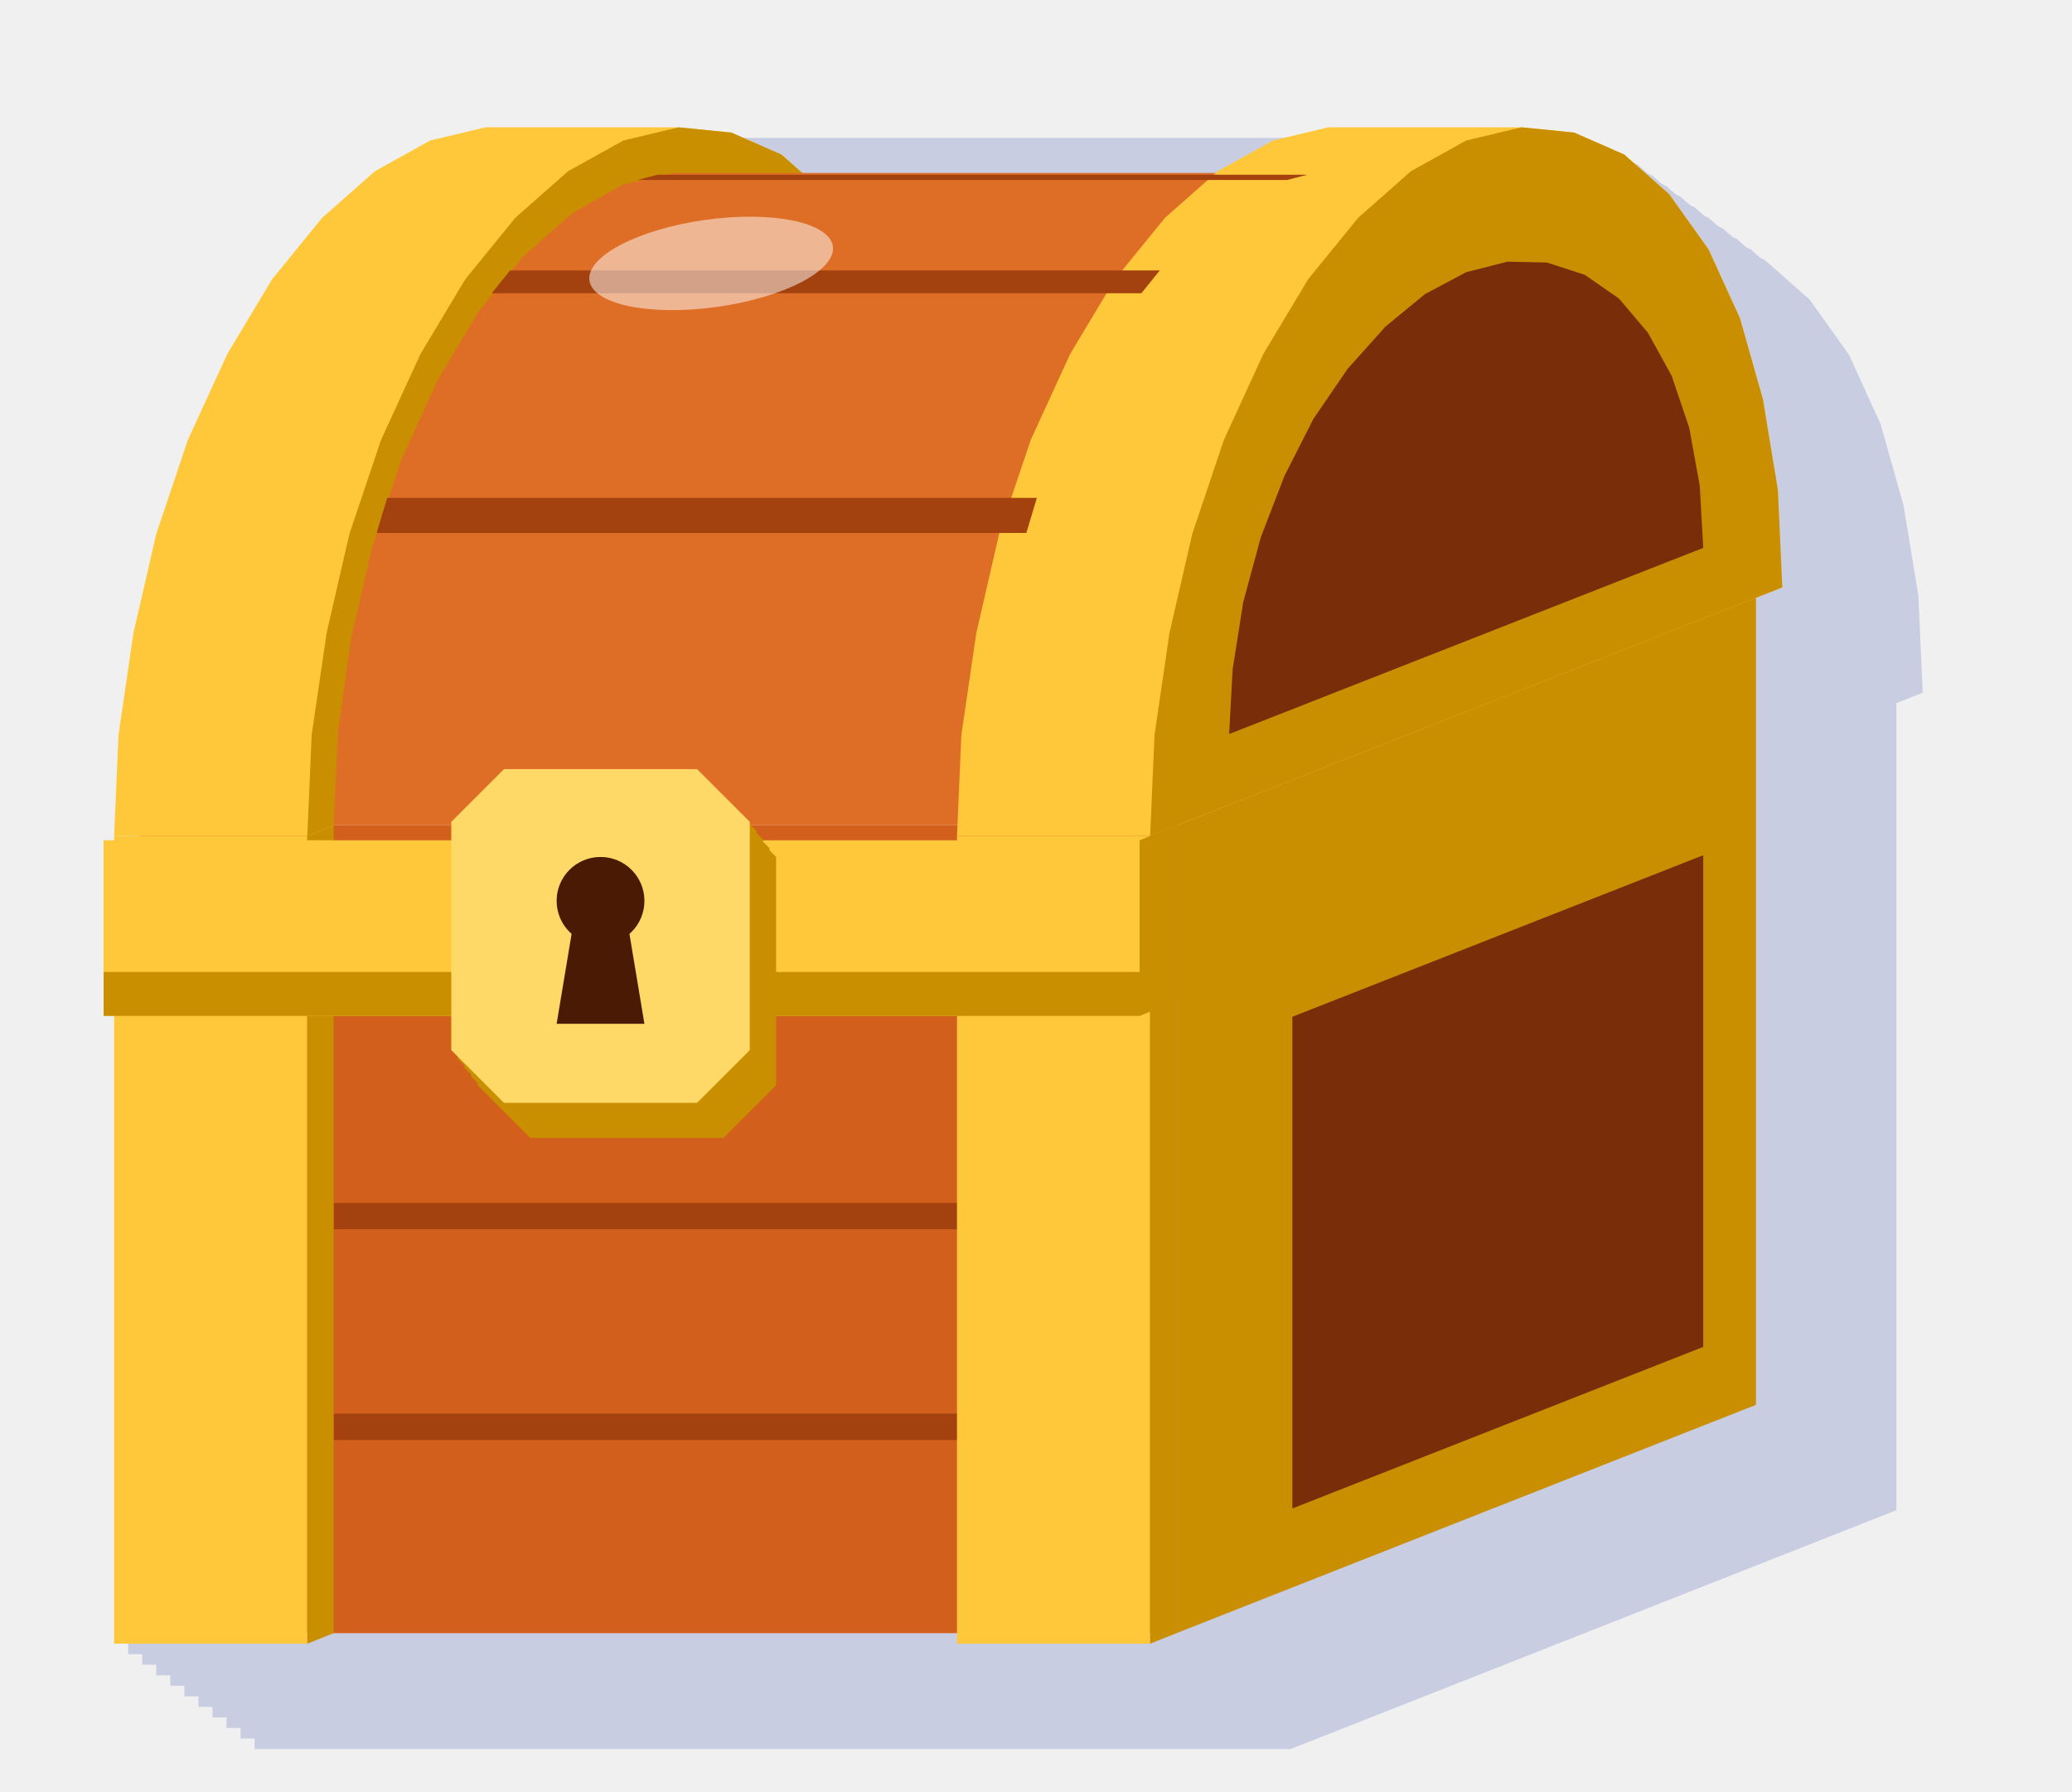
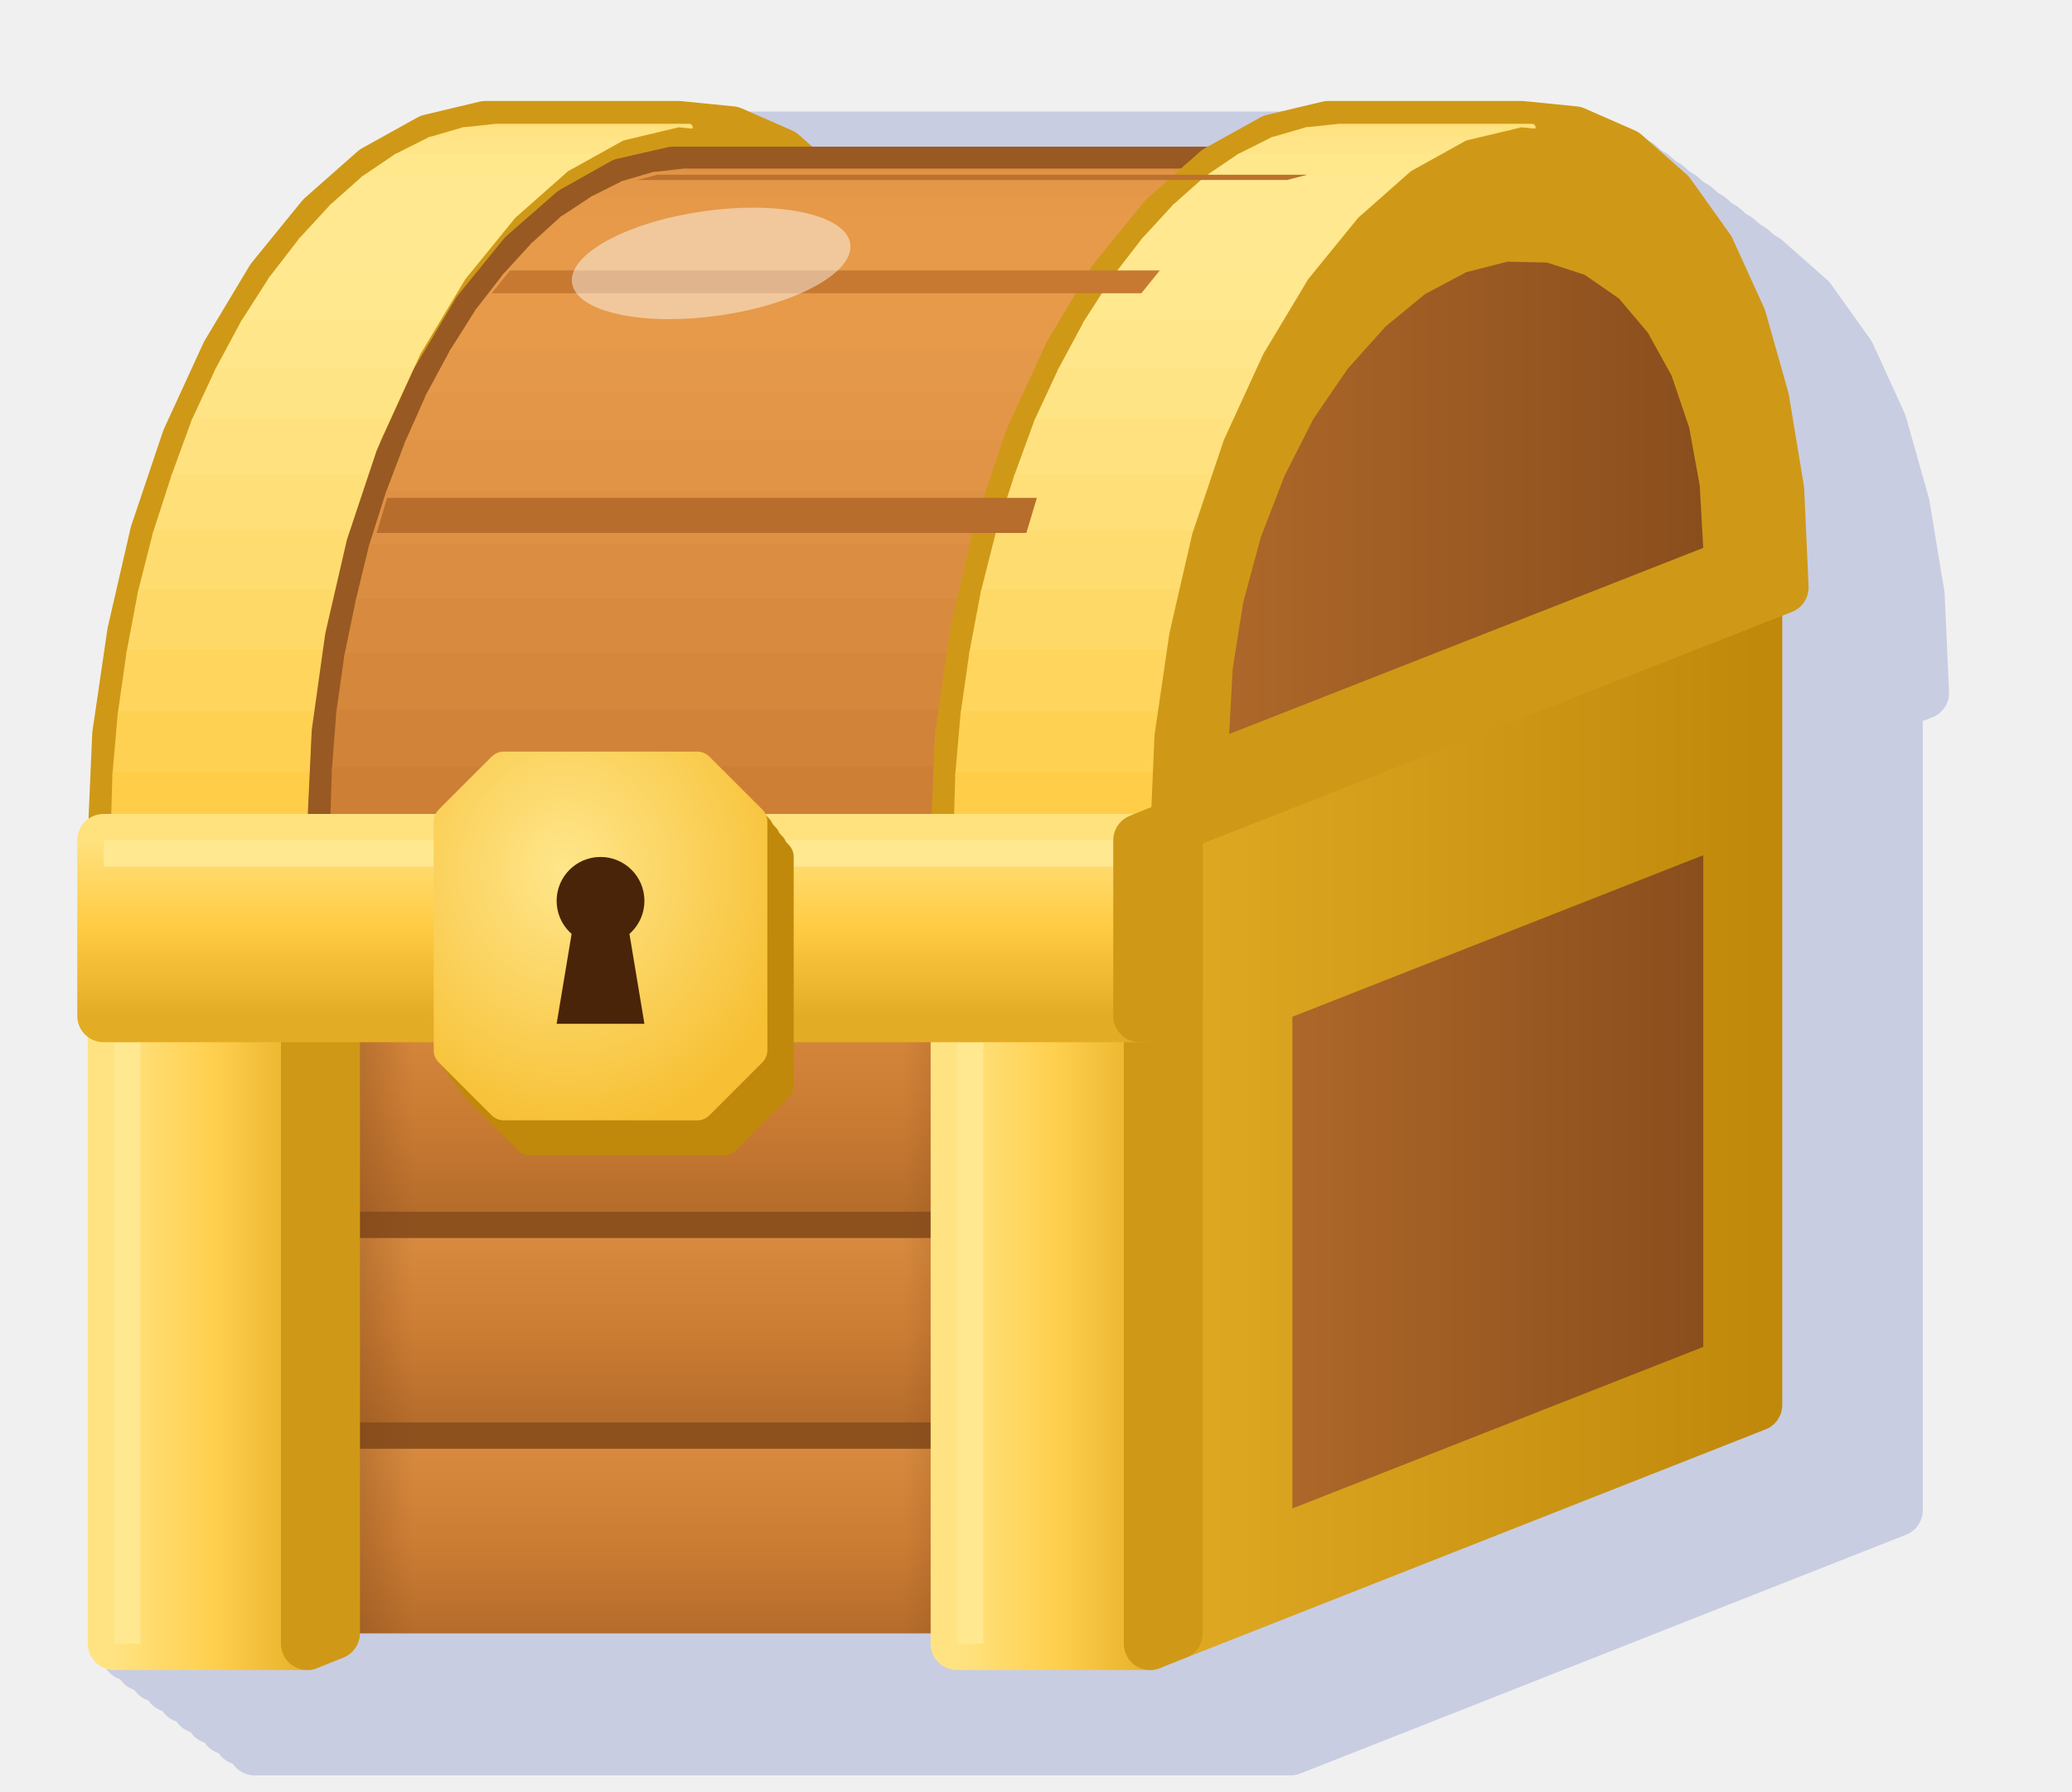
<svg xmlns="http://www.w3.org/2000/svg" viewBox="0 0 236 204" width="236" height="204">
+   <defs>
+     <linearGradient id="woodFill" x1="0" y1="0" x2="0" y2="1">
+       <stop offset="0.00" stop-color="#D78A3E" />
+       <stop offset="0.50" stop-color="#CC7D34" />
+       <stop offset="1.00" stop-color="#B56C2B" />
+     </linearGradient>
+     <linearGradient id="woodSideFill" x1="0" y1="0" x2="1" y2="0">
+       <stop offset="0.00" stop-color="#AD6729" />
+       <stop offset="1.00" stop-color="#8A4E1D" />
+     </linearGradient>
+     <linearGradient id="bandFill" x1="0" y1="0" x2="1" y2="0">
+       <stop offset="0.00" stop-color="#FFE382" />
+       <stop offset="0.50" stop-color="#FFD04F" />
+       <stop offset="1.00" stop-color="#E7B028" />
+     </linearGradient>
+     <linearGradient id="bandSideFill" x1="0" y1="0" x2="1" y2="0">
+       <stop offset="0.00" stop-color="#DFA923" />
+       <stop offset="1.00" stop-color="#C0890B" />
+     </linearGradient>
+     <linearGradient id="rimFill" x1="0" y1="0" x2="0" y2="1">
+       <stop offset="0.00" stop-color="#FFE17E" />
+       <stop offset="0.50" stop-color="#FFCB42" />
+       <stop offset="1.00" stop-color="#E3AC25" />
+     </linearGradient>
+     <linearGradient id="shadeFill" x1="0" y1="0" x2="1" y2="0">
+       <stop offset="0.00" stop-color="#7A4318" stop-opacity=".45" />
+       <stop offset="1.00" stop-color="#7A4318" stop-opacity="0" />
+     </linearGradient>
+     <linearGradient id="shadeBackFill" x1="0" y1="0" x2="1" y2="0">
+       <stop offset="0.00" stop-color="#7A4318" stop-opacity="0" />
+       <stop offset="1.00" stop-color="#7A4318" stop-opacity=".45" />
+     </linearGradient>
+     <radialGradient id="plateFill" cx=".38" cy=".3" r=".8">
+       <stop offset="0" stop-color="#FFE68B" />
+       <stop offset="1" stop-color="#F7C034" />
+     </radialGradient>
+   </defs>
  <g id="shadow">
-     <path transform="translate(1.60 1.20)" d="M13.0 95.2 L200.0 68.0 L200.0 160.0 L131.0 187.2 L13.0 187.2Z" fill="#C9CDE2" />
-     <path transform="translate(1.60 1.20)" d="M13.0 95.2 L13.5 83.7 L15.2 72.1 L17.8 60.8 L21.4 50.1 L25.9 40.3 L31.0 31.8 L36.7 24.8 L42.7 19.5 L49.0 16.0 L55.3 14.5 L173.3 14.5 L179.3 15.1 L185.0 17.6 L190.1 22.1 L194.6 28.4 L198.2 36.3 L200.8 45.5 L202.5 55.8 L203.0 66.9 L131.0 95.2Z" fill="#C9CDE2" />
-     <path transform="translate(3.20 2.40)" d="M13.0 95.2 L200.0 68.0 L200.0 160.0 L131.0 187.2 L13.0 187.2Z" fill="#C9CDE2" />
-     <path transform="translate(3.20 2.40)" d="M13.0 95.2 L13.5 83.7 L15.2 72.1 L17.8 60.8 L21.4 50.1 L25.9 40.3 L31.0 31.8 L36.7 24.8 L42.7 19.5 L49.0 16.0 L55.3 14.5 L173.3 14.5 L179.3 15.1 L185.0 17.6 L190.1 22.1 L194.6 28.4 L198.2 36.3 L200.8 45.5 L202.5 55.8 L203.0 66.9 L131.0 95.2Z" fill="#C9CDE2" />
-     <path transform="translate(4.80 3.60)" d="M13.0 95.2 L200.0 68.0 L200.0 160.0 L131.0 187.2 L13.0 187.2Z" fill="#C9CDE2" />
-     <path transform="translate(4.80 3.60)" d="M13.0 95.2 L13.5 83.7 L15.2 72.1 L17.8 60.8 L21.4 50.1 L25.9 40.3 L31.0 31.8 L36.7 24.8 L42.7 19.5 L49.0 16.0 L55.3 14.5 L173.3 14.5 L179.3 15.1 L185.0 17.6 L190.1 22.1 L194.6 28.4 L198.2 36.3 L200.8 45.5 L202.5 55.8 L203.0 66.9 L131.0 95.2Z" fill="#C9CDE2" />
-     <path transform="translate(6.40 4.80)" d="M13.0 95.2 L200.0 68.0 L200.0 160.0 L131.0 187.2 L13.0 187.2Z" fill="#C9CDE2" />
-     <path transform="translate(6.40 4.80)" d="M13.0 95.2 L13.5 83.7 L15.2 72.1 L17.8 60.8 L21.4 50.1 L25.9 40.3 L31.0 31.8 L36.7 24.8 L42.7 19.5 L49.0 16.0 L55.3 14.5 L173.3 14.5 L179.3 15.1 L185.0 17.6 L190.1 22.1 L194.6 28.4 L198.2 36.3 L200.8 45.5 L202.5 55.8 L203.0 66.9 L131.0 95.2Z" fill="#C9CDE2" />
-     <path transform="translate(8.00 6.00)" d="M13.0 95.2 L200.0 68.0 L200.0 160.0 L131.0 187.2 L13.0 187.2Z" fill="#C9CDE2" />
-     <path transform="translate(8.00 6.00)" d="M13.0 95.2 L13.5 83.7 L15.2 72.1 L17.8 60.8 L21.4 50.1 L25.9 40.3 L31.0 31.8 L36.7 24.8 L42.7 19.5 L49.0 16.0 L55.3 14.5 L173.3 14.5 L179.3 15.1 L185.0 17.6 L190.1 22.1 L194.6 28.4 L198.2 36.3 L200.8 45.5 L202.5 55.8 L203.0 66.9 L131.0 95.2Z" fill="#C9CDE2" />
-     <path transform="translate(9.60 7.20)" d="M13.0 95.2 L200.0 68.0 L200.0 160.0 L131.0 187.2 L13.0 187.2Z" fill="#C9CDE2" />
-     <path transform="translate(9.60 7.20)" d="M13.0 95.2 L13.5 83.7 L15.2 72.1 L17.8 60.8 L21.4 50.1 L25.9 40.3 L31.0 31.8 L36.7 24.8 L42.7 19.5 L49.0 16.0 L55.3 14.5 L173.3 14.5 L179.3 15.1 L185.0 17.6 L190.1 22.1 L194.6 28.4 L198.2 36.3 L200.8 45.5 L202.5 55.8 L203.0 66.9 L131.0 95.2Z" fill="#C9CDE2" />
-     <path transform="translate(11.20 8.40)" d="M13.0 95.2 L200.0 68.0 L200.0 160.0 L131.0 187.2 L13.0 187.2Z" fill="#C9CDE2" />
-     <path transform="translate(11.20 8.40)" d="M13.0 95.2 L13.5 83.7 L15.2 72.1 L17.8 60.8 L21.4 50.1 L25.9 40.3 L31.0 31.8 L36.7 24.8 L42.7 19.5 L49.0 16.0 L55.3 14.5 L173.3 14.5 L179.3 15.1 L185.0 17.6 L190.1 22.1 L194.6 28.4 L198.2 36.3 L200.8 45.5 L202.5 55.8 L203.0 66.9 L131.0 95.2Z" fill="#C9CDE2" />
-     <path transform="translate(12.80 9.60)" d="M13.0 95.2 L200.0 68.0 L200.0 160.0 L131.0 187.2 L13.0 187.2Z" fill="#C9CDE2" />
-     <path transform="translate(12.80 9.60)" d="M13.0 95.2 L13.5 83.7 L15.2 72.1 L17.8 60.8 L21.4 50.1 L25.9 40.3 L31.0 31.8 L36.7 24.8 L42.7 19.5 L49.0 16.0 L55.3 14.5 L173.3 14.5 L179.3 15.1 L185.0 17.6 L190.1 22.1 L194.6 28.4 L198.2 36.3 L200.8 45.5 L202.5 55.8 L203.0 66.9 L131.0 95.2Z" fill="#C9CDE2" />
-     <path transform="translate(14.40 10.80)" d="M13.0 95.2 L200.0 68.0 L200.0 160.0 L131.0 187.2 L13.0 187.2Z" fill="#C9CDE2" />
-     <path transform="translate(14.40 10.80)" d="M13.0 95.2 L13.5 83.7 L15.2 72.1 L17.8 60.8 L21.4 50.1 L25.9 40.3 L31.0 31.8 L36.7 24.8 L42.7 19.5 L49.0 16.0 L55.3 14.5 L173.3 14.5 L179.3 15.1 L185.0 17.6 L190.1 22.1 L194.6 28.4 L198.2 36.3 L200.8 45.5 L202.5 55.8 L203.0 66.9 L131.0 95.2Z" fill="#C9CDE2" />
-     <path transform="translate(16.00 12.00)" d="M13.0 95.2 L200.0 68.0 L200.0 160.0 L131.0 187.2 L13.0 187.2Z" fill="#C9CDE2" />
-     <path transform="translate(16.00 12.00)" d="M13.0 95.2 L13.5 83.7 L15.2 72.1 L17.8 60.8 L21.4 50.1 L25.9 40.3 L31.0 31.8 L36.7 24.8 L42.7 19.5 L49.0 16.0 L55.3 14.5 L173.3 14.5 L179.3 15.1 L185.0 17.6 L190.1 22.1 L194.6 28.4 L198.2 36.3 L200.8 45.5 L202.5 55.8 L203.0 66.9 L131.0 95.2Z" fill="#C9CDE2" />
+     <path transform="translate(1.60 1.20)" d="M13.0 95.2 L200.0 68.0 L200.0 160.0 L131.0 187.2 L13.0 187.2Z" fill="#C9CDE2" stroke="#C9CDE2" stroke-width="6" stroke-linejoin="round" />
+     <path transform="translate(1.60 1.20)" d="M13.0 95.2 L13.5 83.7 L15.2 72.1 L17.8 60.8 L21.4 50.1 L25.9 40.3 L31.0 31.8 L36.7 24.8 L42.7 19.5 L49.0 16.0 L55.3 14.5 L173.3 14.5 L179.3 15.1 L185.0 17.6 L190.1 22.1 L194.6 28.4 L198.2 36.3 L200.8 45.5 L202.5 55.8 L203.0 66.9 L131.0 95.2Z" fill="#C9CDE2" stroke="#C9CDE2" stroke-width="6" stroke-linejoin="round" />
+     <path transform="translate(3.20 2.40)" d="M13.0 95.2 L200.0 68.0 L200.0 160.0 L131.0 187.2 L13.0 187.2Z" fill="#C9CDE2" stroke="#C9CDE2" stroke-width="6" stroke-linejoin="round" />
+     <path transform="translate(3.20 2.40)" d="M13.0 95.2 L13.5 83.7 L15.2 72.1 L17.8 60.8 L21.4 50.1 L25.9 40.3 L31.0 31.8 L36.7 24.8 L42.7 19.5 L49.0 16.0 L55.3 14.5 L173.3 14.5 L179.3 15.1 L185.0 17.6 L190.1 22.1 L194.6 28.4 L198.2 36.3 L200.8 45.5 L202.5 55.8 L203.0 66.9 L131.0 95.2Z" fill="#C9CDE2" stroke="#C9CDE2" stroke-width="6" stroke-linejoin="round" />
+     <path transform="translate(4.80 3.60)" d="M13.0 95.2 L200.0 68.0 L200.0 160.0 L131.0 187.2 L13.0 187.2Z" fill="#C9CDE2" stroke="#C9CDE2" stroke-width="6" stroke-linejoin="round" />
+     <path transform="translate(4.80 3.60)" d="M13.0 95.2 L13.5 83.7 L15.2 72.1 L17.8 60.8 L21.4 50.1 L25.9 40.3 L31.0 31.8 L36.7 24.8 L42.7 19.5 L49.0 16.0 L55.3 14.5 L173.3 14.5 L179.3 15.1 L185.0 17.6 L190.1 22.1 L194.6 28.4 L198.2 36.3 L200.8 45.5 L202.5 55.8 L203.0 66.9 L131.0 95.2Z" fill="#C9CDE2" stroke="#C9CDE2" stroke-width="6" stroke-linejoin="round" />
+     <path transform="translate(6.40 4.80)" d="M13.0 95.2 L200.0 68.0 L200.0 160.0 L131.0 187.2 L13.0 187.2Z" fill="#C9CDE2" stroke="#C9CDE2" stroke-width="6" stroke-linejoin="round" />
+     <path transform="translate(6.40 4.80)" d="M13.0 95.2 L13.5 83.7 L15.2 72.1 L17.8 60.8 L21.4 50.1 L25.9 40.3 L31.0 31.8 L36.7 24.8 L42.7 19.5 L49.0 16.0 L55.3 14.5 L173.3 14.5 L179.3 15.1 L185.0 17.6 L190.1 22.1 L194.6 28.4 L198.2 36.3 L200.8 45.5 L202.5 55.8 L203.0 66.9 L131.0 95.2Z" fill="#C9CDE2" stroke="#C9CDE2" stroke-width="6" stroke-linejoin="round" />
+     <path transform="translate(8.00 6.00)" d="M13.0 95.2 L200.0 68.0 L200.0 160.0 L131.0 187.2 L13.0 187.2Z" fill="#C9CDE2" stroke="#C9CDE2" stroke-width="6" stroke-linejoin="round" />
+     <path transform="translate(8.00 6.00)" d="M13.0 95.2 L13.5 83.7 L15.2 72.1 L17.8 60.8 L21.4 50.1 L25.9 40.3 L31.0 31.8 L36.7 24.8 L42.7 19.5 L49.0 16.0 L55.3 14.5 L173.3 14.5 L179.3 15.1 L185.0 17.6 L190.1 22.1 L194.6 28.4 L198.2 36.3 L200.8 45.5 L202.5 55.8 L203.0 66.9 L131.0 95.2Z" fill="#C9CDE2" stroke="#C9CDE2" stroke-width="6" stroke-linejoin="round" />
+     <path transform="translate(9.60 7.20)" d="M13.0 95.2 L200.0 68.0 L200.0 160.0 L131.0 187.2 L13.0 187.2Z" fill="#C9CDE2" stroke="#C9CDE2" stroke-width="6" stroke-linejoin="round" />
+     <path transform="translate(9.60 7.20)" d="M13.0 95.2 L13.5 83.7 L15.2 72.1 L17.8 60.8 L21.4 50.1 L25.9 40.3 L31.0 31.8 L36.7 24.8 L42.7 19.5 L49.0 16.0 L55.3 14.5 L173.3 14.5 L179.3 15.1 L185.0 17.6 L190.1 22.1 L194.6 28.4 L198.2 36.3 L200.8 45.5 L202.5 55.8 L203.0 66.9 L131.0 95.2Z" fill="#C9CDE2" stroke="#C9CDE2" stroke-width="6" stroke-linejoin="round" />
+     <path transform="translate(11.20 8.40)" d="M13.0 95.2 L200.0 68.0 L200.0 160.0 L131.0 187.2 L13.0 187.2Z" fill="#C9CDE2" stroke="#C9CDE2" stroke-width="6" stroke-linejoin="round" />
+     <path transform="translate(11.20 8.40)" d="M13.0 95.2 L13.5 83.7 L15.2 72.1 L17.8 60.8 L21.4 50.1 L25.9 40.3 L31.0 31.8 L36.7 24.8 L42.7 19.5 L49.0 16.0 L55.3 14.5 L173.3 14.5 L179.3 15.1 L185.0 17.6 L190.1 22.1 L194.6 28.4 L198.2 36.3 L200.8 45.5 L202.5 55.8 L203.0 66.9 L131.0 95.2Z" fill="#C9CDE2" stroke="#C9CDE2" stroke-width="6" stroke-linejoin="round" />
+     <path transform="translate(12.80 9.60)" d="M13.0 95.2 L200.0 68.0 L200.0 160.0 L131.0 187.2 L13.0 187.2Z" fill="#C9CDE2" stroke="#C9CDE2" stroke-width="6" stroke-linejoin="round" />
+     <path transform="translate(12.80 9.60)" d="M13.0 95.2 L13.5 83.7 L15.2 72.1 L17.8 60.8 L21.4 50.1 L25.9 40.3 L31.0 31.8 L36.7 24.8 L42.7 19.5 L49.0 16.0 L55.3 14.5 L173.3 14.5 L179.3 15.1 L185.0 17.6 L190.1 22.1 L194.6 28.4 L198.2 36.3 L200.8 45.5 L202.5 55.8 L203.0 66.9 L131.0 95.2Z" fill="#C9CDE2" stroke="#C9CDE2" stroke-width="6" stroke-linejoin="round" />
+     <path transform="translate(14.40 10.80)" d="M13.0 95.2 L200.0 68.0 L200.0 160.0 L131.0 187.2 L13.0 187.2Z" fill="#C9CDE2" stroke="#C9CDE2" stroke-width="6" stroke-linejoin="round" />
+     <path transform="translate(14.40 10.80)" d="M13.0 95.2 L13.5 83.7 L15.2 72.1 L17.8 60.8 L21.4 50.1 L25.9 40.3 L31.0 31.8 L36.7 24.8 L42.7 19.5 L49.0 16.0 L55.3 14.5 L173.3 14.5 L179.3 15.1 L185.0 17.6 L190.1 22.1 L194.6 28.4 L198.2 36.3 L200.8 45.5 L202.5 55.8 L203.0 66.9 L131.0 95.2Z" fill="#C9CDE2" stroke="#C9CDE2" stroke-width="6" stroke-linejoin="round" />
+     <path transform="translate(16.00 12.00)" d="M13.0 95.2 L200.0 68.0 L200.0 160.0 L131.0 187.2 L13.0 187.2Z" fill="#C9CDE2" stroke="#C9CDE2" stroke-width="6" stroke-linejoin="round" />
+     <path transform="translate(16.00 12.00)" d="M13.0 95.2 L13.5 83.7 L15.2 72.1 L17.8 60.8 L21.4 50.1 L25.9 40.3 L31.0 31.8 L36.7 24.8 L42.7 19.5 L49.0 16.0 L55.3 14.5 L173.3 14.5 L179.3 15.1 L185.0 17.6 L190.1 22.1 L194.6 28.4 L198.2 36.3 L200.8 45.5 L202.5 55.8 L203.0 66.9 L131.0 95.2Z" fill="#C9CDE2" stroke="#C9CDE2" stroke-width="6" stroke-linejoin="round" />
  </g>
  <g id="box">
-     <path d="M134.0 186.0 L134.0 94.0 L200.0 68.0 L200.0 160.0Z" fill="#C98F00" />
-     <path d="M147.2 171.8 L147.2 115.8 L194.0 97.4 L194.0 153.4Z" fill="#7A2D09" />
-     <path d="M16.0 186.0 L134.0 186.0 L134.0 94.0 L16.0 94.0Z" fill="#D2601C" />
-     <path d="M38.0 164.0 L112.0 164.0 L112.0 161.0 L38.0 161.0Z" fill="#A4420F" />
-     <path d="M38.0 140.0 L112.0 140.0 L112.0 137.0 L38.0 137.0Z" fill="#A4420F" />
-     <path d="M13.0 187.2 L35.0 187.2 L35.0 95.2 L13.0 95.2Z" fill="#FFC83A" />
-     <path d="M35.0 187.2 L38.0 186.0 L38.0 94.0 L35.0 95.2Z" fill="#C98F00" />
-     <path d="M109.0 187.2 L131.0 187.2 L131.0 95.2 L109.0 95.2Z" fill="#FFC83A" />
-     <path d="M131.0 187.2 L134.0 186.0 L134.0 94.0 L131.0 95.2Z" fill="#C98F00" />
+     <path d="M134.0 186.0 L134.0 94.0 L200.0 68.0 L200.0 160.0Z" fill="url(#bandSideFill)" stroke="url(#bandSideFill)" stroke-width="6" stroke-linejoin="round" />
+     <path d="M147.2 171.8 L147.2 115.8 L194.0 97.4 L194.0 153.4Z" fill="url(#woodSideFill)" />
+     <path d="M16.0 186.0 L134.0 186.0 L134.0 94.0 L16.0 94.0Z" fill="#8D511E" />
+     <path d="M16.0 186.0 L134.0 186.0 L134.0 165.0 L16.0 165.0Z" fill="url(#woodFill)" />
+     <path d="M16.0 162.0 L134.0 162.0 L134.0 141.0 L16.0 141.0Z" fill="url(#woodFill)" />
+     <path d="M16.0 138.0 L134.0 138.0 L134.0 114.0 L16.0 114.0Z" fill="url(#woodFill)" />
+     <path d="M38.0 186.0 L47.0 186.0 L47.0 94.0 L38.0 94.0Z" fill="url(#shadeFill)" />
+     <path d="M103.0 186.0 L112.0 186.0 L112.0 94.0 L103.0 94.0Z" fill="url(#shadeBackFill)" />
+     <path d="M13.0 187.2 L35.0 187.2 L35.0 95.2 L13.0 95.2Z" fill="url(#bandFill)" stroke="url(#bandFill)" stroke-width="6" stroke-linejoin="round" />
+     <path d="M13.0 187.2 L16.0 187.2 L16.0 95.2 L13.0 95.2Z" fill="#FFE88F" />
+     <path d="M35.0 187.2 L38.0 186.0 L38.0 94.0 L35.0 95.2Z" fill="#CF9917" stroke="#CF9917" stroke-width="6" stroke-linejoin="round" />
+     <path d="M109.0 187.2 L131.0 187.2 L131.0 95.2 L109.0 95.2Z" fill="url(#bandFill)" stroke="url(#bandFill)" stroke-width="6" stroke-linejoin="round" />
+     <path d="M109.0 187.2 L112.0 187.2 L112.0 95.2 L109.0 95.2Z" fill="#FFE88F" />
+     <path d="M131.0 187.2 L134.0 186.0 L134.0 94.0 L131.0 95.2Z" fill="#CF9917" stroke="#CF9917" stroke-width="6" stroke-linejoin="round" />
  </g>
  <g id="lid">
-     <path d="M13.0 95.2 L13.5 83.7 L15.2 72.1 L17.8 60.8 L21.4 50.1 L25.9 40.3 L31.0 31.8 L36.7 24.8 L42.7 19.5 L49.0 16.0 L55.3 14.5 L77.3 14.5 L83.3 15.1 L89.0 17.6 L94.1 22.1 L98.6 28.4 L102.2 36.3 L104.8 45.5 L106.5 55.8 L107.0 66.9 L35.0 95.2Z" fill="#FFC83A" />
-     <path d="M35.0 95.2 L35.5 83.7 L37.2 72.1 L39.8 60.8 L43.4 50.1 L47.9 40.3 L53.0 31.8 L58.7 24.8 L64.7 19.5 L71.0 16.0 L77.3 14.5 L83.3 15.1 L89.0 17.6 L94.1 22.1 L98.6 28.4 L102.2 36.3 L104.8 45.5 L106.5 55.8 L107.0 66.9Z" fill="#C98F00" />
-     <path d="M38.0 94.0 L38.5 83.4 L40.0 72.7 L42.4 62.3 L45.7 52.4 L49.8 43.4 L54.5 35.5 L59.7 29.1 L65.3 24.2 L71.0 21.0 L76.7 19.7 L150.7 19.7 L156.3 20.2 L161.5 22.6 L166.2 26.7 L170.3 32.5 L173.6 39.8 L176.0 48.3 L177.5 57.8 L178.0 68.0 L112.0 94.0Z" fill="#DE6D26" />
-     <path d="M112.0 94.0 L112.5 83.4 L114.0 72.7 L116.4 62.3 L119.7 52.4 L123.8 43.4 L128.5 35.5 L133.7 29.1 L139.3 24.2 L145.0 21.0 L150.7 19.7 L156.3 20.2 L161.5 22.6 L166.2 26.7 L170.3 32.5 L173.6 39.8 L176.0 48.3 L177.5 57.8 L178.0 68.0Z" fill="#7A2D09" />
-     <path d="M109.0 95.2 L109.5 83.7 L111.2 72.1 L113.8 60.8 L117.4 50.1 L121.9 40.3 L127.0 31.8 L132.7 24.8 L138.7 19.5 L145.0 16.0 L151.3 14.5 L173.3 14.5 L179.3 15.1 L185.0 17.6 L190.1 22.1 L194.6 28.4 L198.2 36.3 L200.8 45.5 L202.5 55.8 L203.0 66.9 L131.0 95.2Z" fill="#FFC83A" />
-     <path d="M131.0 95.2 L131.5 83.7 L133.2 72.1 L135.8 60.8 L139.4 50.1 L143.9 40.3 L149.0 31.8 L154.7 24.8 L160.7 19.5 L167.0 16.0 L173.3 14.5 L179.3 15.1 L185.0 17.6 L190.1 22.1 L194.6 28.4 L198.2 36.3 L200.8 45.5 L202.5 55.8 L203.0 66.9Z" fill="#C98F00" />
-     <path d="M140.0 83.6 L140.4 76.2 L141.6 68.6 L143.6 61.2 L146.3 54.2 L149.6 47.7 L153.5 42.0 L157.8 37.2 L162.3 33.5 L167.0 31.0 L171.7 29.8 L176.2 29.9 L180.5 31.3 L184.4 34.0 L187.7 37.9 L190.4 42.8 L192.4 48.7 L193.6 55.3 L194.0 62.4Z" fill="#7A2D09" />
-     <path d="M42.9 60.7 L116.9 60.7 L118.1 56.7 L44.1 56.7Z" fill="#A4420F" />
-     <path d="M56.0 33.4 L130.0 33.4 L132.1 30.8 L58.1 30.8Z" fill="#A4420F" />
-     <path d="M72.6 20.5 L146.6 20.5 L148.9 19.9 L74.9 19.9Z" fill="#A4420F" />
+     <path d="M13.0 95.2 L13.5 83.7 L15.2 72.1 L17.8 60.8 L21.4 50.1 L25.9 40.3 L31.0 31.8 L36.7 24.8 L42.7 19.5 L49.0 16.0 L55.3 14.5 L77.3 14.5 L83.3 15.1 L89.0 17.6 L94.1 22.1 L98.6 28.4 L102.2 36.3 L104.8 45.5 L106.5 55.8 L107.0 66.9 L35.0 95.2Z" fill="#CF9917" stroke="#CF9917" stroke-width="6" stroke-linejoin="round" />
+     <path d="M52.8 14.9 L74.8 14.9 L78.5 14.5 L56.5 14.5Z" fill="#FFE07A" stroke="#FFE07A" stroke-width=".8" stroke-linejoin="round" />
+     <path d="M49.0 16.0 L71.0 16.0 L74.8 14.9 L52.8 14.9Z" fill="#FFE382" stroke="#FFE382" stroke-width=".8" stroke-linejoin="round" />
+     <path d="M45.2 17.9 L67.2 17.9 L71.0 16.0 L49.0 16.0Z" fill="#FFE588" stroke="#FFE588" stroke-width=".8" stroke-linejoin="round" />
+     <path d="M41.5 20.4 L63.5 20.4 L67.2 17.9 L45.2 17.9Z" fill="#FFE78C" stroke="#FFE78C" stroke-width=".8" stroke-linejoin="round" />
+     <path d="M37.9 23.6 L59.9 23.6 L63.5 20.4 L41.5 20.4Z" fill="#FFE88F" stroke="#FFE88F" stroke-width=".8" stroke-linejoin="round" />
+     <path d="M34.4 27.4 L56.4 27.4 L59.9 23.6 L37.9 23.6Z" fill="#FFE88F" stroke="#FFE88F" stroke-width=".8" stroke-linejoin="round" />
+     <path d="M31.0 31.8 L53.0 31.8 L56.4 27.4 L34.4 27.4Z" fill="#FFE88F" stroke="#FFE88F" stroke-width=".8" stroke-linejoin="round" />
+     <path d="M27.8 36.8 L49.8 36.8 L53.0 31.8 L31.0 31.8Z" fill="#FFE88E" stroke="#FFE88E" stroke-width=".8" stroke-linejoin="round" />
+     <path d="M24.9 42.2 L46.9 42.2 L49.8 36.8 L27.8 36.8Z" fill="#FFE68A" stroke="#FFE68A" stroke-width=".8" stroke-linejoin="round" />
+     <path d="M22.2 48.0 L44.2 48.0 L46.9 42.2 L24.9 42.2Z" fill="#FFE485" stroke="#FFE485" stroke-width=".8" stroke-linejoin="round" />
+     <path d="M19.9 54.3 L41.9 54.3 L44.2 48.0 L22.2 48.0Z" fill="#FFE27F" stroke="#FFE27F" stroke-width=".8" stroke-linejoin="round" />
+     <path d="M17.8 60.8 L39.8 60.8 L41.9 54.3 L19.9 54.3Z" fill="#FFDF78" stroke="#FFDF78" stroke-width=".8" stroke-linejoin="round" />
+     <path d="M16.1 67.5 L38.1 67.5 L39.8 60.8 L17.8 60.8Z" fill="#FFDC70" stroke="#FFDC70" stroke-width=".8" stroke-linejoin="round" />
+     <path d="M14.8 74.4 L36.8 74.4 L38.1 67.5 L16.1 67.5Z" fill="#FFD967" stroke="#FFD967" stroke-width=".8" stroke-linejoin="round" />
+     <path d="M13.8 81.4 L35.8 81.4 L36.8 74.4 L14.8 74.4Z" fill="#FFD55D" stroke="#FFD55D" stroke-width=".8" stroke-linejoin="round" />
+     <path d="M13.2 88.3 L35.2 88.3 L35.8 81.4 L13.8 81.4Z" fill="#FFD153" stroke="#FFD153" stroke-width=".8" stroke-linejoin="round" />
+     <path d="M13.0 95.2 L35.0 95.2 L35.2 88.3 L13.2 88.3Z" fill="#FFCD48" stroke="#FFCD48" stroke-width=".8" stroke-linejoin="round" />
+     <path d="M35.0 95.2 L35.5 83.7 L37.2 72.1 L39.8 60.8 L43.4 50.1 L47.9 40.3 L53.0 31.8 L58.7 24.8 L64.7 19.5 L71.0 16.0 L77.3 14.5 L83.3 15.1 L89.0 17.6 L94.1 22.1 L98.6 28.4 L102.2 36.3 L104.8 45.5 L106.5 55.8 L107.0 66.9Z" fill="#CF9917" />
+     <path d="M38.0 94.0 L38.5 83.4 L40.0 72.7 L42.4 62.3 L45.7 52.4 L49.8 43.4 L54.5 35.5 L59.7 29.1 L65.3 24.2 L71.0 21.0 L76.7 19.7 L150.7 19.7 L156.3 20.2 L161.5 22.6 L166.2 26.7 L170.3 32.5 L173.6 39.8 L176.0 48.3 L177.5 57.8 L178.0 68.0 L112.0 94.0Z" fill="#995922" stroke="#995922" stroke-width="6" stroke-linejoin="round" />
+     <path d="M74.4 20.0 L148.4 20.0 L151.9 19.6 L77.9 19.6Z" fill="#DF9244" stroke="#DF9244" stroke-width=".8" stroke-linejoin="round" />
+     <path d="M71.0 21.0 L145.0 21.0 L148.4 20.0 L74.4 20.0Z" fill="#E19546" stroke="#E19546" stroke-width=".8" stroke-linejoin="round" />
+     <path d="M67.6 22.7 L141.6 22.7 L145.0 21.0 L71.0 21.0Z" fill="#E49748" stroke="#E49748" stroke-width=".8" stroke-linejoin="round" />
+     <path d="M64.1 25.0 L138.1 25.0 L141.6 22.7 L67.6 22.7Z" fill="#E59949" stroke="#E59949" stroke-width=".8" stroke-linejoin="round" />
+     <path d="M60.8 28.0 L134.8 28.0 L138.1 25.0 L64.1 25.0Z" fill="#E69A4A" stroke="#E69A4A" stroke-width=".8" stroke-linejoin="round" />
+     <path d="M57.6 31.5 L131.6 31.5 L134.8 28.0 L60.8 28.0Z" fill="#E69A4A" stroke="#E69A4A" stroke-width=".8" stroke-linejoin="round" />
+     <path d="M54.5 35.5 L128.5 35.5 L131.6 31.5 L57.6 31.5Z" fill="#E69A4A" stroke="#E69A4A" stroke-width=".8" stroke-linejoin="round" />
+     <path d="M51.6 40.1 L125.6 40.1 L128.5 35.5 L54.5 35.5Z" fill="#E69A4A" stroke="#E69A4A" stroke-width=".8" stroke-linejoin="round" />
+     <path d="M48.9 45.1 L122.9 45.1 L125.6 40.1 L51.6 40.1Z" fill="#E49849" stroke="#E49849" stroke-width=".8" stroke-linejoin="round" />
+     <path d="M46.5 50.5 L120.5 50.5 L122.9 45.1 L48.9 45.1Z" fill="#E39647" stroke="#E39647" stroke-width=".8" stroke-linejoin="round" />
+     <path d="M44.3 56.3 L118.3 56.3 L120.5 50.5 L46.5 50.5Z" fill="#E19446" stroke="#E19446" stroke-width=".8" stroke-linejoin="round" />
+     <path d="M42.4 62.3 L116.4 62.3 L118.3 56.3 L44.3 56.3Z" fill="#DE9144" stroke="#DE9144" stroke-width=".8" stroke-linejoin="round" />
+     <path d="M40.9 68.5 L114.9 68.5 L116.4 62.3 L42.4 62.3Z" fill="#DB8E41" stroke="#DB8E41" stroke-width=".8" stroke-linejoin="round" />
+     <path d="M39.6 74.8 L113.6 74.8 L114.9 68.5 L40.9 68.5Z" fill="#D88B3F" stroke="#D88B3F" stroke-width=".8" stroke-linejoin="round" />
+     <path d="M38.7 81.2 L112.7 81.2 L113.6 74.8 L39.6 74.8Z" fill="#D5873C" stroke="#D5873C" stroke-width=".8" stroke-linejoin="round" />
+     <path d="M38.2 87.7 L112.2 87.7 L112.7 81.2 L38.7 81.2Z" fill="#D18339" stroke="#D18339" stroke-width=".8" stroke-linejoin="round" />
+     <path d="M38.0 94.0 L112.0 94.0 L112.2 87.7 L38.2 87.7Z" fill="#CE7F36" stroke="#CE7F36" stroke-width=".8" stroke-linejoin="round" />
+     <path d="M112.0 94.0 L112.5 83.4 L114.0 72.7 L116.4 62.3 L119.7 52.4 L123.8 43.4 L128.5 35.5 L133.7 29.1 L139.3 24.2 L145.0 21.0 L150.7 19.7 L156.3 20.2 L161.5 22.6 L166.2 26.7 L170.3 32.5 L173.6 39.8 L176.0 48.3 L177.5 57.8 L178.0 68.0Z" fill="#995922" />
+     <path d="M109.0 95.2 L109.5 83.7 L111.2 72.1 L113.8 60.8 L117.4 50.1 L121.9 40.3 L127.0 31.8 L132.7 24.8 L138.7 19.5 L145.0 16.0 L151.3 14.5 L173.3 14.5 L179.3 15.1 L185.0 17.6 L190.1 22.1 L194.6 28.4 L198.2 36.3 L200.8 45.5 L202.5 55.8 L203.0 66.9 L131.0 95.2Z" fill="#CF9917" stroke="#CF9917" stroke-width="6" stroke-linejoin="round" />
+     <path d="M148.8 14.9 L170.8 14.9 L174.5 14.5 L152.5 14.5Z" fill="#FFE07A" stroke="#FFE07A" stroke-width=".8" stroke-linejoin="round" />
+     <path d="M145.0 16.0 L167.0 16.0 L170.8 14.9 L148.8 14.9Z" fill="#FFE382" stroke="#FFE382" stroke-width=".8" stroke-linejoin="round" />
+     <path d="M141.2 17.9 L163.2 17.9 L167.0 16.0 L145.0 16.0Z" fill="#FFE588" stroke="#FFE588" stroke-width=".8" stroke-linejoin="round" />
+     <path d="M137.5 20.4 L159.5 20.4 L163.2 17.9 L141.2 17.9Z" fill="#FFE78C" stroke="#FFE78C" stroke-width=".8" stroke-linejoin="round" />
+     <path d="M133.9 23.6 L155.9 23.6 L159.5 20.4 L137.5 20.4Z" fill="#FFE88F" stroke="#FFE88F" stroke-width=".8" stroke-linejoin="round" />
+     <path d="M130.4 27.4 L152.4 27.4 L155.9 23.6 L133.9 23.6Z" fill="#FFE88F" stroke="#FFE88F" stroke-width=".8" stroke-linejoin="round" />
+     <path d="M127.0 31.8 L149.0 31.8 L152.4 27.4 L130.4 27.4Z" fill="#FFE88F" stroke="#FFE88F" stroke-width=".8" stroke-linejoin="round" />
+     <path d="M123.8 36.8 L145.8 36.8 L149.0 31.8 L127.0 31.8Z" fill="#FFE88E" stroke="#FFE88E" stroke-width=".8" stroke-linejoin="round" />
+     <path d="M120.9 42.2 L142.9 42.2 L145.8 36.8 L123.8 36.8Z" fill="#FFE68A" stroke="#FFE68A" stroke-width=".8" stroke-linejoin="round" />
+     <path d="M118.2 48.0 L140.2 48.0 L142.9 42.2 L120.9 42.2Z" fill="#FFE485" stroke="#FFE485" stroke-width=".8" stroke-linejoin="round" />
+     <path d="M115.9 54.3 L137.9 54.3 L140.2 48.0 L118.2 48.0Z" fill="#FFE27F" stroke="#FFE27F" stroke-width=".8" stroke-linejoin="round" />
+     <path d="M113.8 60.8 L135.8 60.8 L137.9 54.3 L115.9 54.3Z" fill="#FFDF78" stroke="#FFDF78" stroke-width=".8" stroke-linejoin="round" />
+     <path d="M112.1 67.5 L134.1 67.5 L135.8 60.8 L113.8 60.8Z" fill="#FFDC70" stroke="#FFDC70" stroke-width=".8" stroke-linejoin="round" />
+     <path d="M110.8 74.4 L132.8 74.4 L134.1 67.5 L112.1 67.5Z" fill="#FFD967" stroke="#FFD967" stroke-width=".8" stroke-linejoin="round" />
+     <path d="M109.8 81.4 L131.8 81.4 L132.8 74.4 L110.8 74.4Z" fill="#FFD55D" stroke="#FFD55D" stroke-width=".8" stroke-linejoin="round" />
+     <path d="M109.2 88.3 L131.2 88.3 L131.8 81.4 L109.8 81.4Z" fill="#FFD153" stroke="#FFD153" stroke-width=".8" stroke-linejoin="round" />
+     <path d="M109.0 95.2 L131.0 95.2 L131.2 88.3 L109.2 88.3Z" fill="#FFCD48" stroke="#FFCD48" stroke-width=".8" stroke-linejoin="round" />
+     <path d="M131.0 95.2 L131.5 83.7 L133.2 72.1 L135.8 60.8 L139.4 50.1 L143.9 40.3 L149.0 31.8 L154.7 24.8 L160.7 19.5 L167.0 16.0 L173.3 14.5 L179.3 15.1 L185.0 17.6 L190.1 22.1 L194.6 28.4 L198.2 36.3 L200.8 45.5 L202.5 55.8 L203.0 66.9Z" fill="#CF9917" />
+     <path d="M140.0 83.6 L140.4 76.2 L141.6 68.6 L143.6 61.2 L146.3 54.2 L149.6 47.7 L153.5 42.0 L157.8 37.2 L162.3 33.5 L167.0 31.0 L171.7 29.8 L176.2 29.9 L180.5 31.3 L184.4 34.0 L187.7 37.9 L190.4 42.8 L192.4 48.7 L193.6 55.3 L194.0 62.4Z" fill="url(#woodSideFill)" />
+     <path d="M42.9 60.7 L116.9 60.7 L118.1 56.7 L44.1 56.7Z" fill="#B76D2C" />
+     <path d="M56.0 33.4 L130.0 33.4 L132.1 30.8 L58.1 30.8Z" fill="#C77931" />
+     <path d="M72.6 20.5 L146.6 20.5 L148.9 19.9 L74.9 19.9Z" fill="#BC712E" />
  </g>
  <g id="rim">
-     <path d="M11.8 115.7 L129.8 115.7 L129.8 95.7 L11.8 95.7Z" fill="#FFC83A" />
-     <path d="M11.8 115.7 L129.8 115.7 L129.8 110.7 L11.8 110.7Z" fill="#C98F00" />
-     <path d="M129.8 115.7 L134.0 114.0 L134.0 94.0 L129.8 95.7Z" fill="#C98F00" />
+     <path d="M11.8 115.7 L129.8 115.7 L129.8 95.7 L11.8 95.7Z" fill="url(#rimFill)" stroke="url(#rimFill)" stroke-width="6" stroke-linejoin="round" />
+     <path d="M11.8 98.7 L129.8 98.7 L129.8 95.7 L11.8 95.7Z" fill="#FFE88F" />
+     <path d="M129.8 115.7 L134.0 114.0 L134.0 94.0 L129.8 95.7Z" fill="#CF9917" stroke="#CF9917" stroke-width="6" stroke-linejoin="round" />
  </g>
  <g id="lock">
-     <path transform="translate(0.75 1.00)" d="M57.4 87.6 L79.4 87.6 L85.4 93.6 L85.4 119.6 L79.4 125.6 L57.4 125.6 L51.4 119.6 L51.4 93.6Z" fill="#C98F00" />
-     <path transform="translate(1.50 2.00)" d="M57.4 87.6 L79.4 87.6 L85.4 93.6 L85.4 119.6 L79.4 125.6 L57.4 125.6 L51.4 119.6 L51.4 93.6Z" fill="#C98F00" />
-     <path transform="translate(2.25 3.00)" d="M57.4 87.6 L79.4 87.6 L85.4 93.6 L85.4 119.6 L79.4 125.6 L57.4 125.6 L51.4 119.6 L51.4 93.6Z" fill="#C98F00" />
-     <path transform="translate(3.00 4.00)" d="M57.4 87.6 L79.4 87.6 L85.4 93.6 L85.4 119.6 L79.4 125.6 L57.4 125.6 L51.4 119.6 L51.4 93.6Z" fill="#C98F00" />
-     <path transform="translate(0.00 0.00)" d="M57.4 87.6 L79.4 87.6 L85.4 93.6 L85.4 119.6 L79.4 125.6 L57.4 125.6 L51.4 119.6 L51.4 93.6Z" fill="#FFD968" />
-     <circle cx="68.4" cy="102.6" r="5" fill="#4A1A05" />
-     <path d="M65.4 104.6 L71.4 104.6 L73.4 116.6 L63.4 116.6Z" fill="#4A1A05" />
+     <path transform="translate(0.75 1.00)" d="M57.4 87.6 L79.4 87.6 L85.4 93.6 L85.4 119.6 L79.4 125.6 L57.4 125.6 L51.4 119.6 L51.4 93.6Z" fill="#C0890B" stroke="#C0890B" stroke-width="4" stroke-linejoin="round" />
+     <path transform="translate(1.50 2.00)" d="M57.4 87.6 L79.4 87.6 L85.4 93.6 L85.4 119.6 L79.4 125.6 L57.4 125.6 L51.4 119.6 L51.4 93.6Z" fill="#C0890B" stroke="#C0890B" stroke-width="4" stroke-linejoin="round" />
+     <path transform="translate(2.25 3.00)" d="M57.4 87.6 L79.4 87.6 L85.4 93.6 L85.4 119.6 L79.4 125.6 L57.4 125.6 L51.4 119.6 L51.4 93.6Z" fill="#C0890B" stroke="#C0890B" stroke-width="4" stroke-linejoin="round" />
+     <path transform="translate(3.00 4.00)" d="M57.4 87.6 L79.4 87.6 L85.4 93.6 L85.4 119.6 L79.4 125.6 L57.4 125.6 L51.4 119.6 L51.4 93.6Z" fill="#C0890B" stroke="#C0890B" stroke-width="4" stroke-linejoin="round" />
+     <path transform="translate(0.00 0.00)" d="M57.4 87.6 L79.4 87.6 L85.4 93.6 L85.4 119.6 L79.4 125.6 L57.4 125.6 L51.4 119.6 L51.4 93.6Z" fill="url(#plateFill)" stroke="url(#plateFill)" stroke-width="4" stroke-linejoin="round" />
+     <circle cx="68.4" cy="102.6" r="5" fill="#4A2408" />
+     <path d="M65.4 104.6 L71.4 104.6 L73.4 116.6 L63.4 116.6Z" fill="#4A2408" />
  </g>
-   <ellipse id="gloss" cx="81" cy="30" rx="14" ry="5" transform="rotate(-8 81 30)" fill="#fff" opacity="0.5" />
+   <ellipse id="gloss" cx="81" cy="30" rx="16" ry="6" transform="rotate(-8 81 30)" fill="#fff" opacity="0.45" />
</svg>
